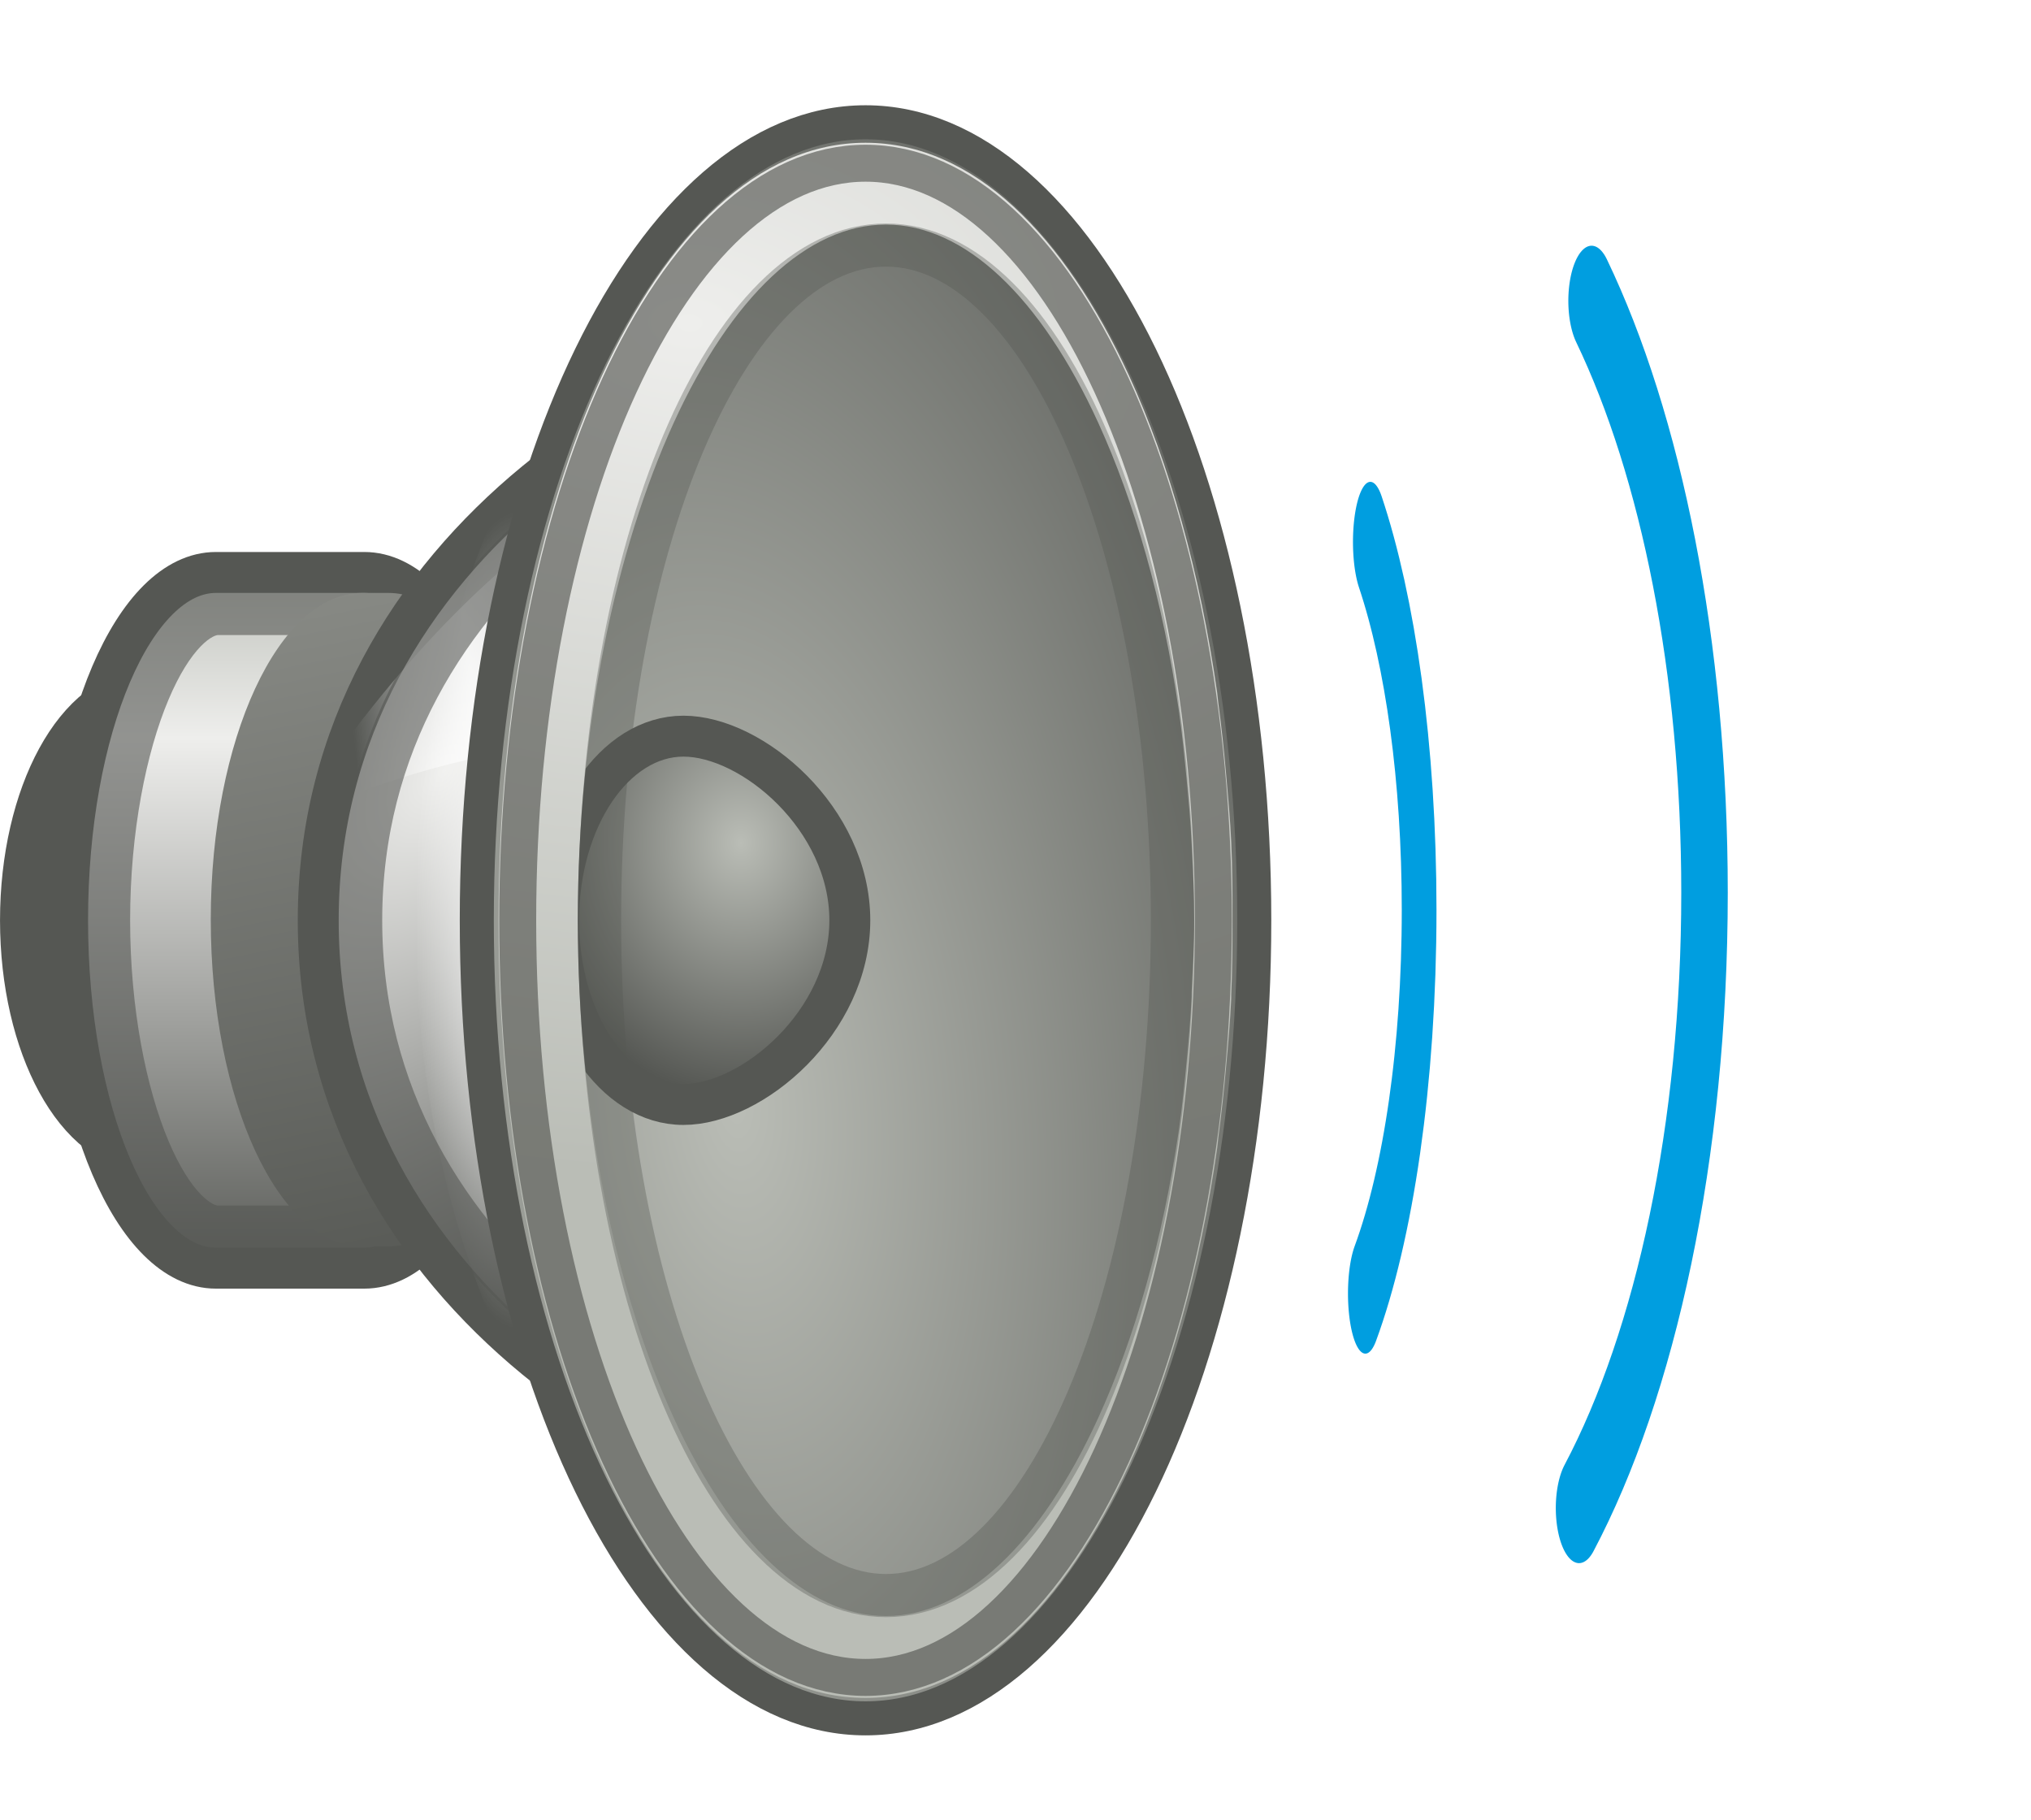
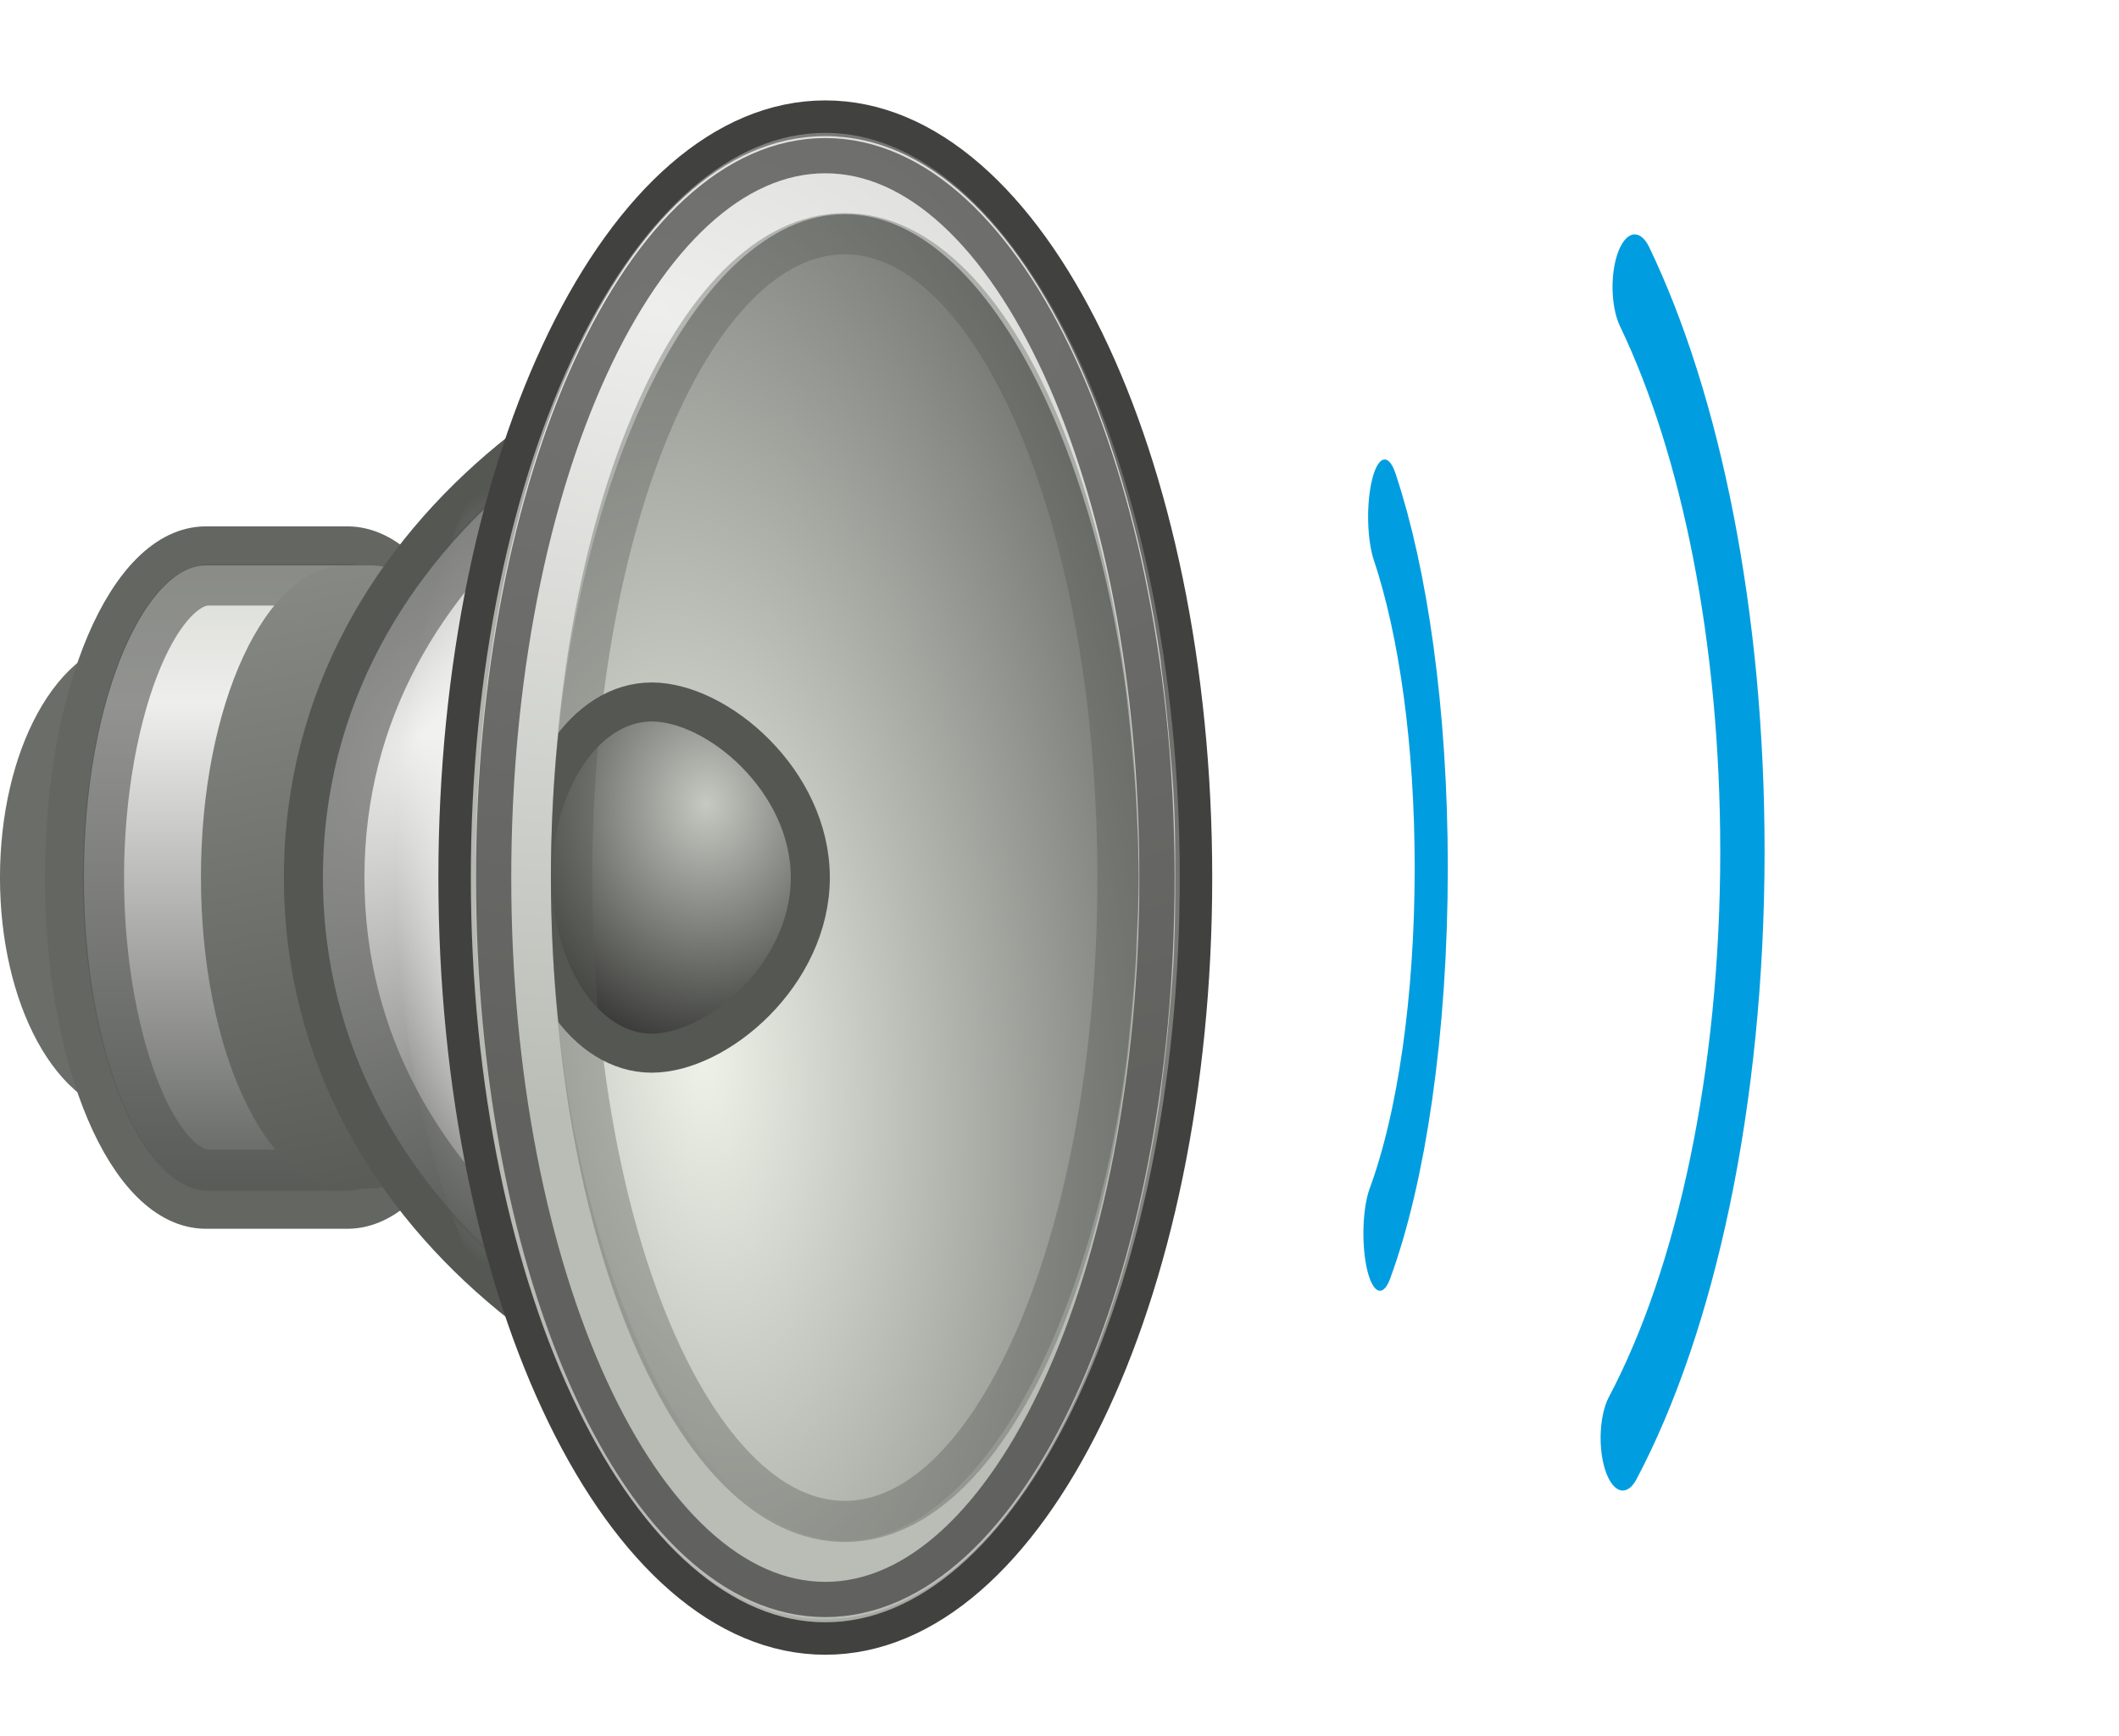
- <svg xmlns="http://www.w3.org/2000/svg" version="1.1" id="svg2" x="0px" y="0px" width="49.634px" height="44.468px" viewBox="1.366 1.345 49.634 44.468" enable-background="new 1.366 1.345 49.634 44.468" xml:space="preserve">
+ <svg xmlns="http://www.w3.org/2000/svg" version="1.1" id="svg2" x="0px" y="0px" width="54.306px" height="44.468px" viewBox="1.367 1.344 54.306 44.468" enable-background="new 1.367 1.344 54.306 44.468" xml:space="preserve">
  <g id="layer3" display="none">
-     <radialGradient id="path7288_1_" cx="13.493" cy="-75.574" r="6" gradientTransform="matrix(1.9148 -0.5062 -0.6548 -2.477 -95.5414 -157.8682)" gradientUnits="userSpaceOnUse">
+     <radialGradient id="path7288_1_" cx="20.043" cy="375.482" r="6" gradientTransform="matrix(1.9148 -0.5062 0.6548 2.477 -304.4635 -897.4242)" gradientUnits="userSpaceOnUse">
      <stop offset="0" style="stop-color:#000000" />
      <stop offset="1" style="stop-color:#000000;stop-opacity:0" />
    </radialGradient>
    <path id="path7288" display="inline" opacity="0.83" fill="url(#path7288_1_)" enable-background="new    " d="M-8.219,10.5   l-12,12l12,12V10.5z" />
    <path id="path2791" display="inline" opacity="0.768" fill="none" stroke="#000000" enable-background="new    " d="M-7,10.5   l-12,12l12,12V10.5z" />
-     <path id="path21580" display="inline" opacity="0.633" fill="#FCE94F" enable-background="new    " d="M-22.625,9   c-0.174,0.053-0.306,0.197-0.344,0.375c-0.704,2.579-2.427,3.586-4.688,5.094s-4.984,3.474-7.281,7.813   c-0.067,0.138-0.067,0.299,0,0.438c2.297,4.338,5.021,6.305,7.281,7.813s3.984,2.515,4.688,5.094   c0.079,0.221,0.302,0.357,0.535,0.327S-22.021,35.734-22,35.5v-26c0.005-0.157-0.064-0.308-0.188-0.406   C-22.311,8.995-22.473,8.96-22.625,9z" />
+     <path id="path21580" display="inline" opacity="0.633" fill="#FCE94F" enable-background="new    " d="M-22.625,9   c-0.174,0.053-0.306,0.197-0.344,0.375c-0.704,2.579-2.427,3.586-4.688,5.094c-2.261,1.508-4.984,3.474-7.281,7.813   c-0.067,0.138-0.067,0.299,0,0.438c2.297,4.338,5.021,6.305,7.281,7.813c2.26,1.508,3.984,2.516,4.688,5.094   c0.079,0.222,0.302,0.357,0.535,0.328c0.233-0.031,0.413-0.221,0.434-0.455v-26c0.005-0.157-0.064-0.308-0.188-0.406   C-22.311,8.995-22.473,8.96-22.625,9z" />
    <path id="path21676" display="inline" fill="none" stroke="#000000" d="M-47.5,22.5L-20-8v64L-47.5,22.5z" />
-     <radialGradient id="path21678_1_" cx="-20.91" cy="52.474" r="2.906" gradientTransform="matrix(7.9904 0 0 -7.9904 112.8602 441.7843)" gradientUnits="userSpaceOnUse">
+     <radialGradient id="path21678_1_" cx="-61.947" cy="119.661" r="2.906" gradientTransform="matrix(7.9904 0 0 7.9904 440.7592 -933.6416)" gradientUnits="userSpaceOnUse">
      <stop offset="0" style="stop-color:#3465A4;stop-opacity:0" />
      <stop offset="0.855" style="stop-color:#3465A4;stop-opacity:0" />
      <stop offset="1" style="stop-color:#3465A4" />
    </radialGradient>
-     <path id="path21678" display="inline" fill="url(#path21678_1_)" stroke="#204A87" stroke-width="0.125" stroke-linecap="round" stroke-linejoin="round" d="   M-31.5,22.5c0,12.549-10.173,22.723-22.723,22.723S-76.945,35.049-76.945,22.5c0-12.549,10.173-22.723,22.723-22.723   S-31.5,9.951-31.5,22.5z" />
-     <radialGradient id="path21680_1_" cx="-5.588" cy="30.431" r="2.907" gradientTransform="matrix(5.5288 0 0 -5.5288 -23.3267 190.7408)" gradientUnits="userSpaceOnUse">
+     <path id="path21678" display="inline" fill="url(#path21678_1_)" stroke="#204A87" stroke-width="0.125" stroke-linecap="round" stroke-linejoin="round" d="   M-31.5,22.5c0,12.548-10.173,22.723-22.723,22.723c-12.55,0-22.722-10.175-22.722-22.723c0-12.549,10.173-22.723,22.723-22.723   C-41.672-0.223-31.5,9.951-31.5,22.5z" />
+     <radialGradient id="path21680_1_" cx="-31.421" cy="163.922" r="2.906" gradientTransform="matrix(5.5288 0 0 5.5288 119.5011 -883.7932)" gradientUnits="userSpaceOnUse">
      <stop offset="0" style="stop-color:#3465A4;stop-opacity:0" />
      <stop offset="0.819" style="stop-color:#3465A4;stop-opacity:0" />
      <stop offset="1" style="stop-color:#3465A4" />
    </radialGradient>
    <path id="path21680" display="inline" fill="url(#path21680_1_)" stroke="#204A87" stroke-width="0.181" stroke-linecap="round" stroke-linejoin="round" d="   M-38.5,22.5c0,8.684-7.039,15.723-15.723,15.723S-69.945,31.184-69.945,22.5s7.039-15.723,15.723-15.723S-38.5,13.816-38.5,22.5z" />
-     <radialGradient id="path21682_1_" cx="24.795" cy="-14.04" r="2.907" gradientTransform="matrix(3.419 0 0 -3.419 -138.994 -25.504)" gradientUnits="userSpaceOnUse">
+     <radialGradient id="path21682_1_" cx="29.413" cy="252.895" r="2.906" gradientTransform="matrix(3.419 0 0 3.419 -154.7845 -842.1456)" gradientUnits="userSpaceOnUse">
      <stop offset="0" style="stop-color:#3465A4;stop-opacity:0" />
      <stop offset="0.735" style="stop-color:#3465A4;stop-opacity:0" />
      <stop offset="1" style="stop-color:#3465A4" />
    </radialGradient>
-     <path id="path21682" display="inline" fill="url(#path21682_1_)" stroke="#204A87" stroke-width="0.292" stroke-linecap="round" stroke-linejoin="round" d="   M-44.5,22.5c0,5.369-4.353,9.723-9.723,9.723s-9.723-4.354-9.723-9.723c0-5.37,4.353-9.723,9.723-9.723S-44.5,17.13-44.5,22.5z" />
+     <path id="path21682" display="inline" fill="url(#path21682_1_)" stroke="#204A87" stroke-width="0.292" stroke-linecap="round" stroke-linejoin="round" d="   M-44.5,22.5c0,5.369-4.353,9.723-9.723,9.723c-5.37,0-9.723-4.354-9.723-9.723c0-5.37,4.353-9.723,9.723-9.723   C-48.853,12.777-44.5,17.13-44.5,22.5z" />
  </g>
  <g>
-     <path id="path5330" fill="#2E3436" stroke="#555753" stroke-width="1.303" stroke-linecap="round" d="M8.018,23.833   c0,3.037-1.343,5.5-3,5.5s-3-2.463-3-5.5c0-3.038,1.343-5.5,3-5.5S8.018,20.795,8.018,23.833z" />
-     <linearGradient id="path2766_1_" gradientUnits="userSpaceOnUse" x1="307.574" y1="-268.786" x2="307.574" y2="-286.794" gradientTransform="matrix(0.9063 0 0 -1 -270.2991 -253.96)">
-       <stop offset="0" style="stop-color:#BABDB6" />
+     <path id="path5330" fill="#2E3436" stroke="#6B6D69" stroke-width="1.303" stroke-linecap="round" d="M8.018,23.833   c0,3.037-1.343,5.5-3,5.5c-1.657,0-3-2.463-3-5.5c0-3.039,1.343-5.5,3-5.5C6.675,18.333,8.018,20.795,8.018,23.833z" />
+     <linearGradient id="path2766_1_" gradientUnits="userSpaceOnUse" x1="533.444" y1="789.746" x2="533.444" y2="807.754" gradientTransform="matrix(0.9063 0 0 1 -475.0047 -774.9199)">
+       <stop offset="0" style="stop-color:#D3D6CE" />
      <stop offset="0.253" style="stop-color:#EEEEEC" />
      <stop offset="1" style="stop-color:#555753" />
    </linearGradient>
-     <path id="path2766" fill="url(#path2766_1_)" stroke="#555753" stroke-linecap="round" d="M6.643,15.333   c-2.001,0-3.625,3.808-3.625,8.5c0,4.691,1.624,8.5,3.625,8.5h3.625c2.001,0,3.625-3.809,3.625-8.5c0-4.692-1.624-8.5-3.625-8.5   H6.643z" />
-     <path id="path5556" opacity="0.6" fill="none" stroke="#555753" stroke-width="1.058" stroke-linecap="round" enable-background="new    " d="   M6.699,16.333c-0.47,0-1.131,0.546-1.704,1.906s-0.978,3.376-0.978,5.594s0.405,4.233,0.978,5.594s1.233,1.906,1.704,1.906h3.575   c0.47,0,1.131-0.546,1.704-1.906s0.978-3.376,0.978-5.594s-0.405-4.233-0.978-5.594s-1.233-1.906-1.704-1.906H6.699z" />
-     <linearGradient id="path6556_1_" gradientUnits="userSpaceOnUse" x1="280.089" y1="-304.107" x2="276.521" y2="-286.546" gradientTransform="matrix(1 0 0 -1 -267.6602 -270.96)">
+     <path id="path2766" fill="url(#path2766_1_)" stroke="#646662" stroke-linecap="round" d="M6.643,15.333   c-2.001,0-3.625,3.808-3.625,8.5c0,4.69,1.624,8.5,3.625,8.5h3.625c2.001,0,3.625-3.81,3.625-8.5c0-4.692-1.624-8.5-3.625-8.5   H6.643z" />
+     <path id="path5556" opacity="0.6" fill="none" stroke="#555753" stroke-width="1.058" stroke-linecap="round" enable-background="new    " d="   M6.699,16.333c-0.47,0-1.131,0.546-1.704,1.906c-0.573,1.36-0.978,3.376-0.978,5.594c0,2.217,0.405,4.232,0.978,5.594   c0.573,1.361,1.233,1.906,1.704,1.906h3.575c0.47,0,1.131-0.547,1.704-1.906c0.573-1.36,0.978-3.377,0.978-5.594   c0-2.218-0.405-4.233-0.978-5.594c-0.573-1.361-1.233-1.906-1.704-1.906H6.699z" />
+     <linearGradient id="path6556_1_" gradientUnits="userSpaceOnUse" x1="477.748" y1="825.066" x2="474.18" y2="807.505" gradientTransform="matrix(1 0 0 1 -465.3203 -791.9199)">
      <stop offset="0" style="stop-color:#555753" />
      <stop offset="1" style="stop-color:#888A85" />
    </linearGradient>
-     <path id="path6556" fill="url(#path6556_1_)" d="M10.214,15.833c-2.041,0-3.697,3.577-3.697,7.984s1.656,7.984,3.697,7.984h0.638   c2.041,0,3.697-3.577,3.697-7.984s-1.656-7.984-3.697-7.984H10.214z" />
-     <radialGradient id="path1871_1_" cx="455.606" cy="-0.529" r="12.501" gradientTransform="matrix(0.7132 0.5221 0.9281 -1.1785 -312.2275 -218.3284)" gradientUnits="userSpaceOnUse">
+     <path id="path6556" fill="url(#path6556_1_)" d="M10.214,15.833c-2.041,0-3.697,3.577-3.697,7.984c0,4.407,1.656,7.983,3.697,7.983   h0.638c2.041,0,3.697-3.576,3.697-7.983c0-4.407-1.656-7.984-3.697-7.984H10.214z" />
+     <radialGradient id="path1871_1_" cx="902.362" cy="229.869" r="12.5" gradientTransform="matrix(0.7132 0.5221 -0.9281 1.1785 -418.005 -721.8541)" gradientUnits="userSpaceOnUse">
      <stop offset="0" style="stop-color:#EEEEEC" />
      <stop offset="1" style="stop-color:#61635F" />
    </radialGradient>
-     <path id="path1871" fill="url(#path1871_1_)" stroke="#555753" stroke-linecap="round" d="M9.143,23.833   c0,9.227,9.187,14.5,14.875,14.5c3.938,0,7-6.496,7-14.5s-3.063-14.5-7-14.5C18.33,9.333,9.143,14.606,9.143,23.833z" />
-     <radialGradient id="path6649_1_" cx="-904.625" cy="405.452" r="7.75" gradientTransform="matrix(-0.3218 0 0 1.2874 -277.0974 -498.1458)" gradientUnits="userSpaceOnUse">
+     <path id="path1871" fill="url(#path1871_1_)" stroke="#555753" stroke-linecap="round" d="M9.143,23.833   c0,9.227,9.187,14.5,14.875,14.5c3.938,0,7-6.496,7-14.5c0-8.004-3.063-14.5-7-14.5C18.33,9.333,9.143,14.606,9.143,23.833z" />
+     <radialGradient id="path6649_1_" cx="-1827.673" cy="-592.933" r="7.75" gradientTransform="matrix(-0.3218 0 0 -1.2874 -574.1348 -739.5083)" gradientUnits="userSpaceOnUse">
      <stop offset="0" style="stop-color:#FFFFFF" />
      <stop offset="1" style="stop-color:#FFFFFF;stop-opacity:0" />
    </radialGradient>
-     <path id="path6649" fill="url(#path6649_1_)" d="M32.018,23.833c0,9.389-4.589,17-10.25,17s-10.25-7.611-10.25-17   s4.589-17,10.25-17S32.018,14.444,32.018,23.833z" />
-     <linearGradient id="path6639_1_" gradientUnits="userSpaceOnUse" x1="354.65" y1="-290.547" x2="345.863" y2="-291.964" gradientTransform="matrix(0.6667 0 0 -1 -220.7214 -273.96)">
-       <stop offset="0" style="stop-color:#FFFFFF;stop-opacity:0" />
-       <stop offset="0.5" style="stop-color:#FFFFFF" />
-       <stop offset="1" style="stop-color:#FFFFFF;stop-opacity:0" />
-     </linearGradient>
-     <path id="path6639" opacity="0.734" fill="url(#path6639_1_)" enable-background="new    " d="M16.518,13.208   c-2.583,1.395-5.458,4.196-8,8.125c2.7-1.126,5.491-1.96,8-1.75V13.208z" />
-     <path id="path6567" opacity="0.586" fill="none" stroke="#555753" stroke-width="1.127" stroke-linecap="round" enable-background="new    " d="   M23.976,10.333c-2.526,0-6.075,1.249-8.893,3.565c-2.818,2.317-4.94,5.644-4.94,9.935c0,4.291,2.122,7.617,4.94,9.935   s6.367,3.565,8.893,3.565c1.43,0,2.92-1.258,4.094-3.701c1.172-2.445,1.947-5.941,1.947-9.799c0-3.858-0.775-7.354-1.947-9.798   C26.896,11.59,25.406,10.333,23.976,10.333z" />
-     <radialGradient id="path1873_1_" cx="57.735" cy="-4.534" r="8.188" gradientTransform="matrix(2.1263 -0.2 -0.4018 -4.2591 -105.2371 20.5315)" gradientUnits="userSpaceOnUse">
-       <stop offset="0" style="stop-color:#BABDB6" />
-       <stop offset="1" style="stop-color:#555753" />
+     <path id="path6649" fill="url(#path6649_1_)" d="M32.018,23.833c0,9.389-4.589,17-10.25,17s-10.25-7.611-10.25-17   c0-9.39,4.589-17,10.25-17S32.018,14.444,32.018,23.833z" />
+     <path id="path6567" opacity="0.586" fill="none" stroke="#555753" stroke-width="1.127" stroke-linecap="round" enable-background="new    " d="   M23.976,10.333c-2.526,0-6.075,1.249-8.893,3.565c-2.818,2.317-4.94,5.644-4.94,9.936c0,4.291,2.122,7.617,4.94,9.935   s6.367,3.565,8.893,3.565c1.431,0,2.92-1.258,4.094-3.701c1.173-2.445,1.947-5.941,1.947-9.799c0-3.858-0.774-7.354-1.947-9.798   C26.896,11.59,25.407,10.333,23.976,10.333z" />
+     <radialGradient id="path1873_1_" cx="92.21" cy="225.535" r="8.188" gradientTransform="matrix(2.1263 -0.2 0.4292 4.5491 -273.5043 -979.2404)" gradientUnits="userSpaceOnUse">
+       <stop offset="0" style="stop-color:#EEF2E9" />
+       <stop offset="1" style="stop-color:#464744" />
    </radialGradient>
-     <path id="path1873" fill="url(#path1873_1_)" stroke="#555753" stroke-width="0.832" stroke-linecap="round" d="M32.018,23.833   c0,10.77-4.254,19.5-9.5,19.5c-5.247,0-9.5-8.73-9.5-19.5s4.253-19.5,9.5-19.5C27.764,4.333,32.018,13.063,32.018,23.833z" />
-     <radialGradient id="path3672_1_" cx="154.237" cy="-150.742" r="4" gradientTransform="matrix(1.3094 0 0 -1.5605 -182.4846 -213.297)" gradientUnits="userSpaceOnUse">
-       <stop offset="0" style="stop-color:#BABDB6" />
-       <stop offset="1" style="stop-color:#555753" />
+     <path id="path1873" fill="url(#path1873_1_)" stroke="#414240" stroke-width="0.832" stroke-linecap="round" d="M32.018,23.833   c0,10.77-4.254,19.5-9.5,19.5c-5.247,0-9.5-8.73-9.5-19.5c0-10.771,4.253-19.5,9.5-19.5C27.764,4.333,32.018,13.063,32.018,23.833z   " />
+     <radialGradient id="path3672_1_" cx="287.427" cy="528.489" r="4" gradientTransform="matrix(1.3094 0 0 1.5605 -356.8828 -802.7697)" gradientUnits="userSpaceOnUse">
+       <stop offset="0" style="stop-color:#C6C9C2" />
+       <stop offset="1" style="stop-color:#3C3D3A" />
    </radialGradient>
-     <path id="path3672" fill="url(#path3672_1_)" stroke="#555753" stroke-linecap="round" d="M22.134,23.833   c0,2.484-2.383,4.5-4.066,4.5s-3.05-2.016-3.05-4.5c0-2.484,1.366-4.5,3.05-4.5S22.134,21.349,22.134,23.833z" />
-     <radialGradient id="path6605_1_" cx="23.52" cy="235.5" r="8.229" gradientTransform="matrix(3.9866 0.117 0 2.53 -75.5467 -589.325)" gradientUnits="userSpaceOnUse">
+     <path id="path3672" fill="url(#path3672_1_)" stroke="#555753" stroke-linecap="round" d="M22.134,23.833   c0,2.483-2.383,4.5-4.066,4.5s-3.05-2.017-3.05-4.5c0-2.484,1.366-4.5,3.05-4.5S22.134,21.349,22.134,23.833z" />
+     <radialGradient id="path6605_1_" cx="16.777" cy="-267.701" r="8.229" gradientTransform="matrix(3.9866 0.117 0 -2.53 -48.6661 -670.0032)" gradientUnits="userSpaceOnUse">
      <stop offset="0" style="stop-color:#EEEEEC" />
      <stop offset="1" style="stop-color:#BABDB6" />
    </radialGradient>
-     <path id="path6605" fill="url(#path6605_1_)" d="M22.518,4.833c-2.632,0-4.858,2.25-6.438,5.688s-2.531,8.143-2.531,13.313   s0.952,9.875,2.531,13.313s3.805,5.688,6.438,5.688c2.633,0,4.857-2.25,6.438-5.688c0.987-2.148,1.737-4.811,2.156-7.75   c0.014-0.093,0.019-0.188,0.031-0.281c0.076-0.566,0.136-1.131,0.188-1.719c0.051-0.547,0.098-1.094,0.125-1.656   c0.002-0.031-0.002-0.063,0-0.094c0.027-0.596,0.031-1.201,0.031-1.813c0-0.645-0.001-1.28-0.031-1.906   c-0.025-0.557-0.077-1.115-0.125-1.656c-0.052-0.587-0.111-1.152-0.188-1.719c-0.014-0.095-0.018-0.187-0.031-0.281   c-0.419-2.939-1.169-5.602-2.156-7.75C27.375,7.083,25.15,4.833,22.518,4.833z M23.018,6.833c1.922,0,3.78,1.766,5.188,4.844   c0.879,1.924,1.576,4.335,1.969,7.031c0.078,0.539,0.134,1.095,0.188,1.656c0.047,0.525,0.1,1.053,0.125,1.594   c0.031,0.621,0.063,1.236,0.063,1.875c0,0.596-0.035,1.17-0.063,1.75c-0.002,0.041,0.002,0.084,0,0.125   c-0.027,0.537-0.075,1.073-0.125,1.594c-0.054,0.561-0.109,1.117-0.188,1.656c-0.393,2.695-1.09,5.107-1.969,7.031   c-1.407,3.078-3.266,4.844-5.188,4.844c-1.922,0-3.78-1.766-5.188-4.844s-2.344-7.391-2.344-12.156   c0-4.766,0.937-9.078,2.344-12.156S21.095,6.833,23.018,6.833z" />
-     <path id="path6615" opacity="0.366" fill="none" stroke="#555753" stroke-width="1.054" stroke-linecap="round" enable-background="new    " d="   M30.018,23.833c0,9.113-3.134,16.5-7,16.5s-7-7.387-7-16.5c0-9.113,3.134-16.5,7-16.5S30.018,14.72,30.018,23.833z" />
-     <path id="path6698" opacity="0.655" fill="none" stroke="#555753" stroke-width="0.903" stroke-linecap="round" enable-background="new    " d="   M31.018,23.833c0,10.217-3.806,18.5-8.5,18.5s-8.5-8.283-8.5-18.5c0-10.217,3.806-18.5,8.5-18.5S31.018,13.616,31.018,23.833z" />
+     <path id="path6605" fill="url(#path6605_1_)" d="M22.518,4.833c-2.632,0-4.858,2.25-6.438,5.688s-2.531,8.143-2.531,13.313   c0,5.17,0.952,9.875,2.531,13.313s3.805,5.688,6.438,5.688c2.633,0,4.857-2.25,6.438-5.688c0.987-2.147,1.737-4.812,2.156-7.75   c0.014-0.093,0.02-0.188,0.031-0.28c0.076-0.566,0.136-1.132,0.188-1.72c0.051-0.547,0.099-1.094,0.125-1.655   c0.002-0.031-0.002-0.063,0-0.095c0.027-0.597,0.031-1.201,0.031-1.813c0-0.645-0.001-1.279-0.031-1.905   c-0.024-0.557-0.076-1.115-0.125-1.656c-0.052-0.587-0.11-1.152-0.188-1.719c-0.014-0.095-0.018-0.187-0.031-0.281   c-0.419-2.939-1.169-5.602-2.156-7.75C27.375,7.083,25.15,4.833,22.518,4.833z M23.018,6.833c1.922,0,3.779,1.766,5.188,4.844   c0.879,1.924,1.576,4.335,1.969,7.031c0.078,0.539,0.135,1.095,0.188,1.656c0.048,0.525,0.101,1.053,0.125,1.594   c0.031,0.621,0.063,1.236,0.063,1.875c0,0.596-0.035,1.17-0.063,1.75c-0.002,0.041,0.003,0.084,0,0.125   c-0.026,0.537-0.075,1.072-0.125,1.594c-0.054,0.561-0.108,1.117-0.188,1.656c-0.393,2.694-1.09,5.106-1.969,7.031   c-1.406,3.077-3.266,4.844-5.188,4.844s-3.78-1.767-5.188-4.844c-1.408-3.078-2.344-7.392-2.344-12.156   c0-4.767,0.937-9.079,2.344-12.157C19.237,8.599,21.095,6.833,23.018,6.833z" />
+     <path id="path6615" opacity="0.366" fill="none" stroke="#555753" stroke-width="1.054" stroke-linecap="round" enable-background="new    " d="   M30.018,23.833c0,9.112-3.135,16.5-7,16.5c-3.866,0-7-7.388-7-16.5c0-9.113,3.134-16.5,7-16.5   C26.883,7.333,30.018,14.72,30.018,23.833z" />
+     <path id="path6698" opacity="0.655" fill="none" stroke="#323331" stroke-width="0.903" stroke-linecap="round" enable-background="new    " d="   M31.018,23.833c0,10.217-3.807,18.5-8.5,18.5c-4.694,0-8.5-8.283-8.5-18.5c0-10.217,3.806-18.5,8.5-18.5   C27.211,5.333,31.018,13.616,31.018,23.833z" />
    <g id="g27916" transform="matrix(0.5164697,0,0,1.224298,3.543395,-4.22187)">
-       <path id="path21632" fill="none" stroke="#009EE0" stroke-width="2.2" stroke-linecap="round" stroke-linejoin="round" d="    M70.501,34.645c3.613-2.882,5.937-7.303,5.937-12.282c0-4.706-2.065-8.93-5.344-11.812" />
+       <path id="path21632" fill="none" stroke="#009EE0" stroke-width="2.2" stroke-linecap="round" stroke-linejoin="round" d="    M76.311,34.645c3.612-2.882,5.937-7.302,5.937-12.281c0-4.707-2.067-8.931-5.345-11.812" />
    </g>
    <g id="g28807" transform="matrix(0.3535062,0,0,1.224298,13.43562,-3.80102)">
-       <path id="path27920" fill="none" stroke="#009EE0" stroke-width="2.4" stroke-linecap="round" stroke-linejoin="round" d="    M60.245,30.02c2.271-1.78,3.718-4.55,3.718-7.656c0-2.939-1.309-5.56-3.373-7.344" />
+       <path id="path27920" fill="none" stroke="#009EE0" stroke-width="2.4" stroke-linecap="round" stroke-linejoin="round" d="    M65.903,30.02c2.271-1.78,3.718-4.55,3.718-7.656c0-2.939-1.309-5.56-3.376-7.344" />
    </g>
  </g>
</svg>
